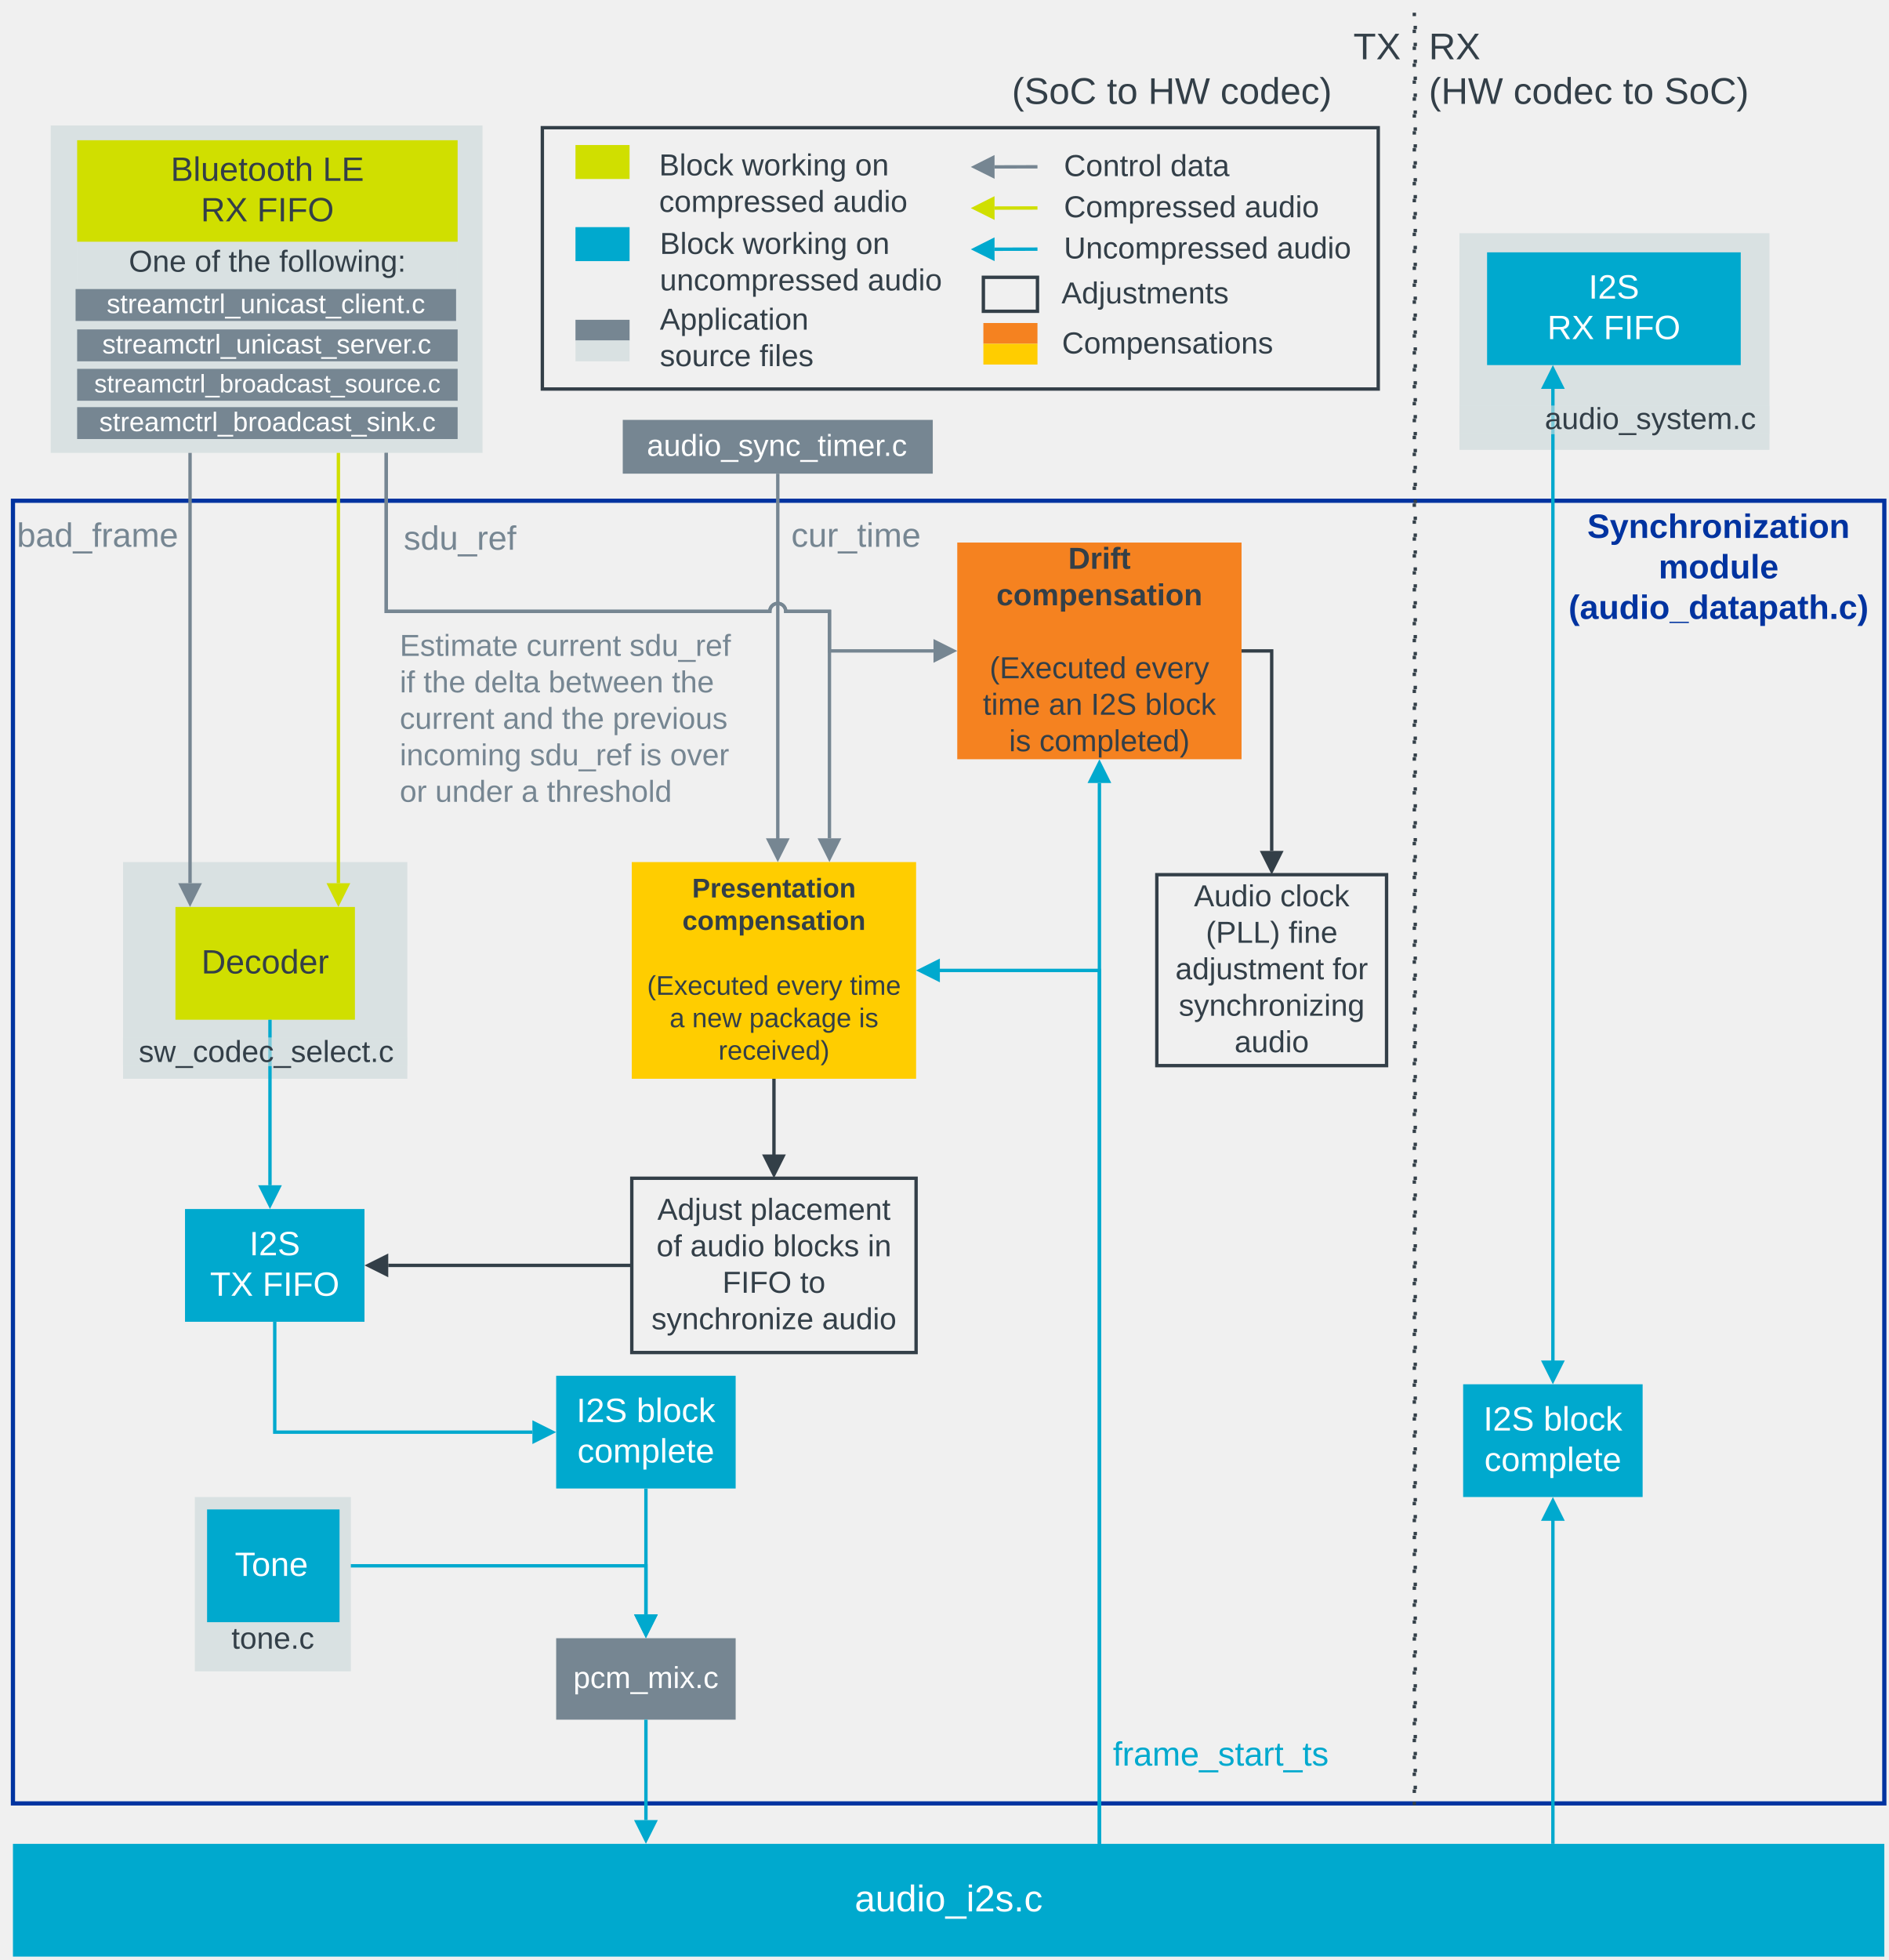
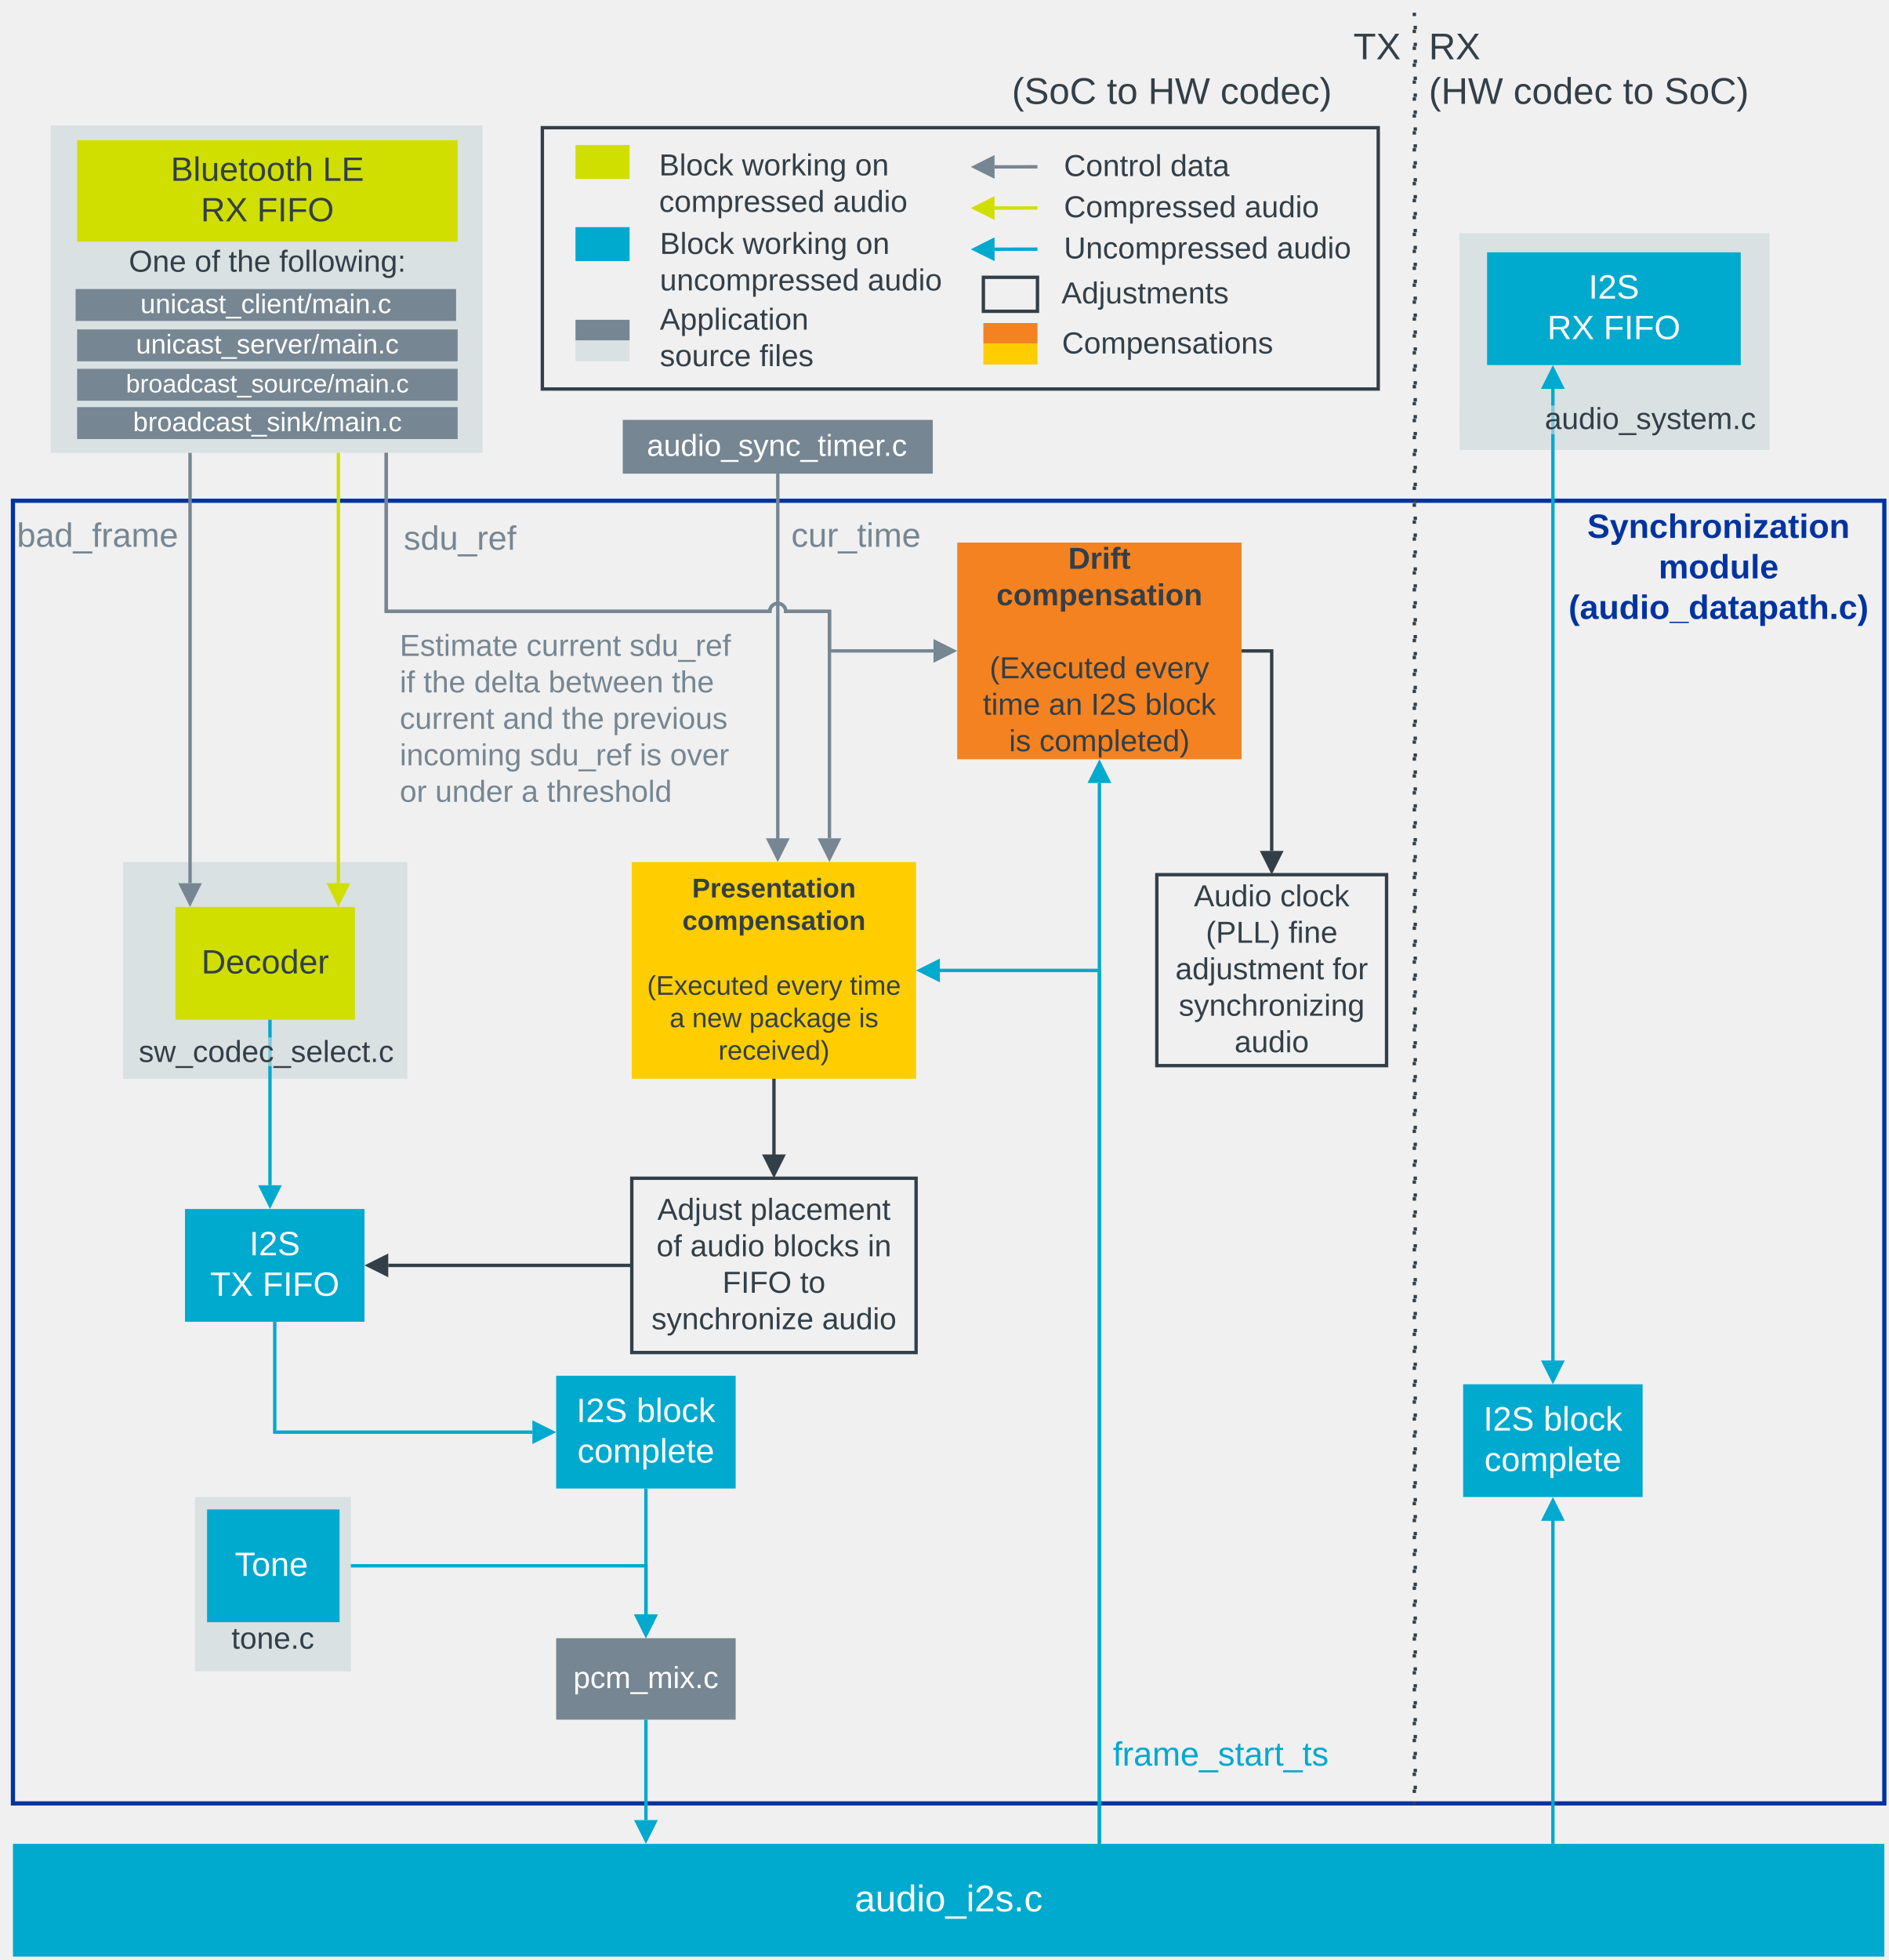
<svg xmlns="http://www.w3.org/2000/svg" xmlns:xlink="http://www.w3.org/1999/xlink" width="7.767in" height="8.059in" viewBox="0 0 559.258 580.268" xml:space="preserve" color-interpolation-filters="sRGB" class="st40">
  <style type="text/css">
	
		.st1 {fill:#d9e1e2;stroke:none;stroke-width:1}
		.st2 {fill:#00a9ce;stroke:none;stroke-width:1}
		.st3 {fill:#ffffff;font-family:Arial;font-size:0.917em}
		.st4 {fill:none;stroke:#0033a0;stroke-width:1.25}
		.st5 {fill:#ffffff;font-family:Arial;font-size:0.833em}
		.st6 {font-size:1em}
		.st7 {fill:#768692;stroke:none;stroke-width:1}
		.st8 {fill:#ffffff;font-family:Arial;font-size:0.75em}
		.st9 {fill:none;stroke:#333f48;stroke-dasharray:0.01,5;stroke-width:1}
		.st10 {fill:none;stroke:none;stroke-width:1}
		.st11 {fill:#333f48;font-family:Arial;font-size:0.917em}
		.st12 {fill:#768692;font-family:Arial;font-size:0.833em}
		.st13 {fill:#00a9ce;font-family:Arial;font-size:0.833em}
		.st14 {fill:#0033a0;font-family:Arial;font-size:0.833em;font-weight:bold}
		.st15 {fill:#d0df00;stroke:none;stroke-width:1}
		.st16 {fill:#333f48;font-family:Arial;font-size:0.833em}
		.st17 {fill:#ffcd00;stroke:none;stroke-width:1}
		.st18 {fill:#333f48;font-family:Arial;font-size:0.667em;font-weight:bold}
		.st19 {font-size:1em;font-weight:normal}
		.st20 {fill:#f58220;stroke:none;stroke-width:1}
		.st21 {fill:#333f48;font-family:Arial;font-size:0.75em;font-weight:bold}
		.st22 {marker-end:url(#mrkr4-82);stroke:#00a9ce;stroke-linecap:butt;stroke-width:1}
		.st23 {fill:#00a9ce;fill-opacity:1;stroke:#00a9ce;stroke-opacity:1;stroke-width:0.284}
		.st24 {marker-start:url(#mrkr4-98);stroke:#00a9ce;stroke-linecap:butt;stroke-width:1}
		.st25 {marker-start:url(#mrkr4-114);stroke:#768692;stroke-linecap:butt;stroke-width:1}
		.st26 {fill:#768692;fill-opacity:1;stroke:#768692;stroke-opacity:1;stroke-width:0.284}
		.st27 {marker-start:url(#mrkr4-120);stroke:#333f48;stroke-linecap:butt;stroke-width:1}
		.st28 {fill:#333f48;fill-opacity:1;stroke:#333f48;stroke-opacity:1;stroke-width:0.284}
		.st29 {marker-end:url(#mrkr4-126);stroke:#768692;stroke-linecap:butt;stroke-width:1}
		.st30 {fill:#768692;font-family:Arial;font-size:0.75em}
		.st31 {fill:none;stroke:#333f48;stroke-width:1}
		.st32 {fill:#333f48;font-family:Arial;font-size:0.75em}
		.st33 {marker-end:url(#mrkr4-82);marker-start:url(#mrkr4-98);stroke:#00a9ce;stroke-linecap:butt;stroke-width:1}
		.st34 {marker-end:url(#mrkr4-159);stroke:#333f48;stroke-linecap:butt;stroke-width:1}
		.st35 {marker-end:url(#mrkr4-206);stroke:#d0df00;stroke-linecap:butt;stroke-width:1}
		.st36 {fill:#d0df00;fill-opacity:1;stroke:#d0df00;stroke-opacity:1;stroke-width:0.284}
		.st37 {fill:#d9e1e2;fill-opacity:0.58;stroke:none;stroke-width:1}
		.st38 {fill:#ffffff;font-family:Arial;font-size:0.667em}
		.st39 {fill:#ffffff;font-family:Arial;font-size:0.625em}
		.st40 {fill:none;fill-rule:evenodd;font-size:12px;overflow:visible;stroke-linecap:square;stroke-miterlimit:3}
	
	</style>
  <defs id="Markers">
    <g id="lend4">
      <path d="M 2 1 L 0 0 L 2 -1 L 2 1 " style="stroke:none" />
    </g>
    <marker id="mrkr4-82" class="st23" refX="-7.04" orient="auto" markerUnits="strokeWidth" overflow="visible">
      <use xlink:href="#lend4" transform="scale(-3.52,-3.52) " />
    </marker>
    <marker id="mrkr4-98" class="st23" refX="6.68" orient="auto" markerUnits="strokeWidth" overflow="visible">
      <use xlink:href="#lend4" transform="scale(3.52) " />
    </marker>
    <marker id="mrkr4-114" class="st26" refX="6.68" orient="auto" markerUnits="strokeWidth" overflow="visible">
      <use xlink:href="#lend4" transform="scale(3.52) " />
    </marker>
    <marker id="mrkr4-120" class="st28" refX="6.68" orient="auto" markerUnits="strokeWidth" overflow="visible">
      <use xlink:href="#lend4" transform="scale(3.52) " />
    </marker>
    <marker id="mrkr4-126" class="st26" refX="-7.04" orient="auto" markerUnits="strokeWidth" overflow="visible">
      <use xlink:href="#lend4" transform="scale(-3.52,-3.52) " />
    </marker>
    <marker id="mrkr4-159" class="st28" refX="-7.04" orient="auto" markerUnits="strokeWidth" overflow="visible">
      <use xlink:href="#lend4" transform="scale(-3.52,-3.52) " />
    </marker>
    <marker id="mrkr4-206" class="st36" refX="-7.04" orient="auto" markerUnits="strokeWidth" overflow="visible">
      <use xlink:href="#lend4" transform="scale(-3.52,-3.52) " />
    </marker>
  </defs>
  <g>
    <g id="shape41-1" transform="translate(432.184,-447.084)">
      <rect x="0" y="516.115" width="91.808" height="64.153" class="st1" />
    </g>
    <g id="shape23-3" transform="translate(3.83465,-1)">
      <rect x="0" y="546.887" width="554.173" height="33.38" class="st2" />
      <text x="249.26" y="566.88" class="st3">audio_i2s.c</text>
    </g>
    <g id="shape25-6" transform="translate(3.83465,-46.3543)">
      <rect x="0" y="194.597" width="554.173" height="385.671" class="st4" />
    </g>
    <g id="shape31-8" transform="translate(440.37,-472.187)">
      <rect x="0" y="546.887" width="75.118" height="33.38" class="st2" />
      <text x="30.05" y="560.58" class="st5">I2S <tspan x="17.84" dy="1.2em" class="st6">RX FIFO</tspan>
      </text>
    </g>
    <g id="shape32-12" transform="translate(184.419,-440.042)">
      <rect x="0" y="564.349" width="91.808" height="15.919" class="st7" />
      <text x="7.14" y="575.01" class="st8">audio_sync_timer.c</text>
    </g>
    <g id="shape33-15" transform="translate(418.827,-46.3543)">
      <path d="M0 580.27 L0.28 580.27 L0.28 50.19 L0 50.19 L0 580.27 Z" class="st9" />
    </g>
    <g id="shape34-17" transform="translate(419.11,-541)">
      <rect x="0" y="543.417" width="127.877" height="36.85" class="st10" />
      <text x="4" y="558.54" class="st11">RX <tspan x="4" dy="1.2em" class="st6">(HW codec to SoC)</tspan>
      </text>
    </g>
    <g id="shape36-21" transform="translate(290.95,-539.583)">
      <rect x="0" y="540.583" width="127.877" height="39.685" class="st10" />
      <text x="109.82" y="557.13" class="st11">TX <tspan x="124.877" dy="1.2em" text-anchor="end" class="st6">(SoC to HW codec)</tspan>
      </text>
    </g>
    <g id="shape58-25" transform="translate(1,-410.765)">
      <rect x="0" y="559.008" width="56.693" height="21.26" class="st10" />
      <text x="4" y="572.64" class="st12">bad_frame</text>
    </g>
    <g id="shape65-28" transform="translate(114.386,-409.898)">
      <rect x="0" y="559.008" width="42.52" height="21.26" class="st10" />
      <text x="5.16" y="572.64" class="st12">sdu_ref</text>
    </g>
    <g id="shape76-31" transform="translate(230.323,-410.765)">
      <rect x="0" y="559.008" width="53.15" height="21.26" class="st10" />
      <text x="4" y="572.64" class="st12">cur_time</text>
    </g>
    <g id="shape79-34" transform="translate(325.567,-52.0236)">
      <rect x="0" y="563.26" width="76.961" height="17.008" class="st10" />
      <text x="4" y="574.76" class="st13">frame_start_ts</text>
    </g>
    <g id="shape84-37" transform="translate(459.858,-393.598)">
      <rect x="0" y="543.417" width="98.15" height="36.85" class="st10" />
      <text x="10.18" y="552.84" class="st14">Synchronization <tspan x="31.3" dy="1.2em" class="st6">module </tspan>
        <tspan x="4.63" dy="1.2em" class="st6">(audio_datapath.c)</tspan>
      </text>
    </g>
    <g id="shape102-42" transform="translate(15.0144,-446.198)">
      <rect x="0" y="483.34" width="127.877" height="96.928" class="st1" />
    </g>
    <g id="shape103-44" transform="translate(22.8439,-508.711)">
      <rect x="0" y="550.22" width="112.677" height="30.047" class="st15" />
      <text x="27.71" y="562.24" class="st16">Bluetooth LE <tspan x="36.62" dy="1.2em" class="st6">RX FIFO</tspan>
      </text>
    </g>
    <g id="shape107-48" transform="translate(54.7874,-188.949)">
      <rect x="0" y="546.887" width="53.15" height="33.38" class="st2" />
      <text x="19.07" y="560.58" class="st5">I2S <tspan x="7.41" dy="1.2em" class="st6">T</tspan>X FIFO</text>
    </g>
    <g id="shape108-52" transform="translate(164.701,-139.581)">
      <rect x="0" y="546.887" width="53.15" height="33.38" class="st2" />
      <text x="6.01" y="560.58" class="st5">I2S block <tspan x="6.29" dy="1.2em" class="st6">complete</tspan>
      </text>
    </g>
    <g id="shape110-56" transform="translate(164.701,-71.1485)">
      <rect x="0" y="556.155" width="53.15" height="24.113" class="st7" />
      <text x="5.07" y="570.91" class="st8">pcm_mix.c</text>
    </g>
    <g id="shape112-59" transform="translate(187.094,-260.892)">
      <rect x="0" y="516.115" width="84.189" height="64.153" class="st17" />
      <text x="17.87" y="526.59" class="st18">Presentation <tspan x="14.98" dy="1.2em" class="st6">compensation  </tspan>
        <tspan x="4.52" dy="2.4em" class="st19">(Executed every time </tspan>
        <tspan x="11.19" dy="1.2em" class="st19">a new package is </tspan>
        <tspan x="25.64" dy="1.2em" class="st19">received)</tspan>
      </text>
    </g>
    <g id="shape113-66" transform="translate(283.472,-355.489)">
      <rect x="0" y="516.115" width="84.189" height="64.153" class="st20" />
      <text x="32.85" y="523.89" class="st21">Drift <tspan x="11.59" dy="1.2em" class="st6">compensation  </tspan>
        <tspan x="9.58" dy="2.4em" class="st19">(Executed every </tspan>
        <tspan x="7.58" dy="1.2em" class="st19">time an I2S block </tspan>
        <tspan x="15.33" dy="1.2em" class="st19">is completed)</tspan>
      </text>
    </g>
    <g id="shape118-73" transform="translate(433.283,-137.063)">
      <rect x="0" y="546.887" width="53.15" height="33.38" class="st2" />
      <text x="6.01" y="560.58" class="st5">I2S block <tspan x="6.29" dy="1.2em" class="st6">complete</tspan>
      </text>
    </g>
    <g id="shape126-77" transform="translate(81.3622,-188.949)">
      <path d="M0 580.27 L0 612.95 L76.3 612.95" class="st22" />
    </g>
    <g id="shape127-83" transform="translate(184.189,-139.581)">
      <path d="M7.09 580.27 L7.09 617.55" class="st22" />
    </g>
    <g id="shape129-88" transform="translate(100.553,-116.698)">
      <path d="M0 580.27 L90.72 580.27 L90.72 594.67" class="st22" />
    </g>
    <g id="shape131-93" transform="translate(452.772,-137.063)">
      <path d="M7.09 586.95 L7.09 587.31 L7.09 682.95" class="st24" />
    </g>
    <g id="shape132-99" transform="translate(318.48,-34.3804)">
      <path d="M7.09 580.27 L7.09 266.2" class="st22" />
    </g>
    <g id="shape133-104" transform="translate(271.283,-292.969)">
      <path d="M6.68 580.27 L7.04 580.27 L54.28 580.27 L54.28 838.86" class="st24" />
    </g>
    <g id="shape134-109" transform="translate(223.236,-325.045)">
      <path d="M7.09 573.59 L7.09 573.23 L7.09 465.27" class="st25" />
    </g>
    <g id="shape136-115" transform="translate(222.102,-231.44)">
      <path d="M7.09 573.59 L7.09 573.23 L7.09 550.82" class="st27" />
    </g>
    <g id="shape137-121" transform="translate(114.386,-446.198)">
      <path d="M0 580.27 L0 627.2 L113.57 627.2 A2.362 2.362 0 0 1 118.3 627.2 L131.24 627.2 L131.24 638.9 L162.05 638.9" class="st29" />
    </g>
    <g id="shape140-127" transform="translate(114.386,-335.115)">
      <rect x="0" y="516.115" width="112.677" height="64.153" class="st10" />
      <text x="4" y="529.29" class="st30">Estimate current sdu_ref <tspan x="4" dy="1.2em" class="st6">if the delta between the </tspan>
        <tspan x="4" dy="1.2em" class="st6">current and the previous </tspan>
        <tspan x="4" dy="1.2em" class="st6">incoming sdu_ref is over </tspan>
        <tspan x="4" dy="1.2em" class="st6">or under a threshold</tspan>
      </text>
    </g>
    <g id="shape142-134" transform="translate(187.094,-179.839)">
      <rect x="0" y="528.667" width="84.189" height="51.601" class="st31" />
      <text x="7.58" y="540.97" class="st32">Adjust placement <tspan x="7.32" dy="1.2em" class="st6">of audio blocks in </tspan>
        <tspan x="26.84" dy="1.2em" class="st6">FIFO to </tspan>
        <tspan x="5.82" dy="1.2em" class="st6">synchronize audio</tspan>
      </text>
    </g>
    <g id="shape143-140" transform="translate(452.772,-170.443)">
      <path d="M7.09 573.59 L7.09 573.23 L7.09 285.56" class="st33" />
    </g>
    <g id="shape144-147" transform="translate(342.575,-264.785)">
      <rect x="0" y="523.738" width="68.031" height="56.53" class="st31" />
      <text x="11" y="533.1" class="st32">Audio clock <tspan x="14.51" dy="1.2em" class="st6">(PLL) fine </tspan>
        <tspan x="5.5" dy="1.2em" class="st6">adjustment for </tspan>
        <tspan x="6.5" dy="1.2em" class="st6">synchronizing </tspan>
        <tspan x="23.01" dy="1.2em" class="st6">audio</tspan>
      </text>
    </g>
    <g id="shape145-154" transform="translate(187.094,-198.553)">
      <path d="M0 573.18 L-72.12 573.18" class="st34" />
    </g>
    <g id="shape146-160" transform="translate(365.039,-387.565)">
      <path d="M2.62 580.27 L11.55 580.27 L11.55 639.48" class="st34" />
    </g>
    <g id="shape147-165" transform="translate(184.189,-71.1485)">
      <path d="M7.09 580.27 L7.09 610" class="st22" />
    </g>
    <g id="group169-170" transform="translate(57.6929,-85.4619)">
      <g id="shape111-171">
        <rect x="0" y="528.667" width="46.205" height="51.601" class="st1" />
        <text x="10.84" y="573.57" class="st32">tone.c</text>
      </g>
      <g id="shape109-174" transform="translate(3.62835,-14.5462)">
        <rect x="0" y="546.887" width="39.231" height="33.38" class="st2" />
        <text x="8.22" y="566.58" class="st5">Tone</text>
      </g>
    </g>
    <g id="group172-177" transform="translate(36.4331,-260.892)">
      <g id="shape105-178">
        <rect x="0" y="516.115" width="84.189" height="64.153" class="st1" />
      </g>
      <g id="shape104-180" transform="translate(15.5197,-17.4799)">
        <rect x="0" y="546.887" width="53.15" height="33.38" class="st15" />
        <text x="7.68" y="566.58" class="st16">Decoder</text>
      </g>
    </g>
    <g id="shape121-183" transform="translate(72.8583,-278.372)">
      <path d="M7.09 580.27 L7.09 629.27" class="st22" />
    </g>
    <g id="group180-188" transform="translate(160.608,-465.1)">
      <g id="shape148-189">
        <rect x="0" y="502.899" width="247.533" height="77.368" class="st31" />
      </g>
      <g id="shape149-191" transform="translate(9.8103,-62.1805)">
        <rect x="0" y="570.207" width="16.019" height="10.061" class="st15" />
      </g>
      <g id="shape150-193" transform="translate(146.62,-72.8551)">
        <path d="M0 587.33 L-12.71 587.36" class="st29" />
      </g>
      <g id="shape151-198" transform="translate(150.455,-60.7159)">
        <rect x="0" y="570.207" width="71.566" height="10.061" class="st10" />
        <text x="4" y="577.94" class="st32">Control data</text>
      </g>
      <g id="shape152-201" transform="translate(146.62,-60.6661)">
        <path d="M0 587.33 L-12.71 587.36" class="st35" />
      </g>
      <g id="shape153-207" transform="translate(150.455,-48.5269)">
        <rect x="0" y="570.207" width="97.078" height="10.061" class="st10" />
        <text x="4" y="577.94" class="st32">Compressed audio</text>
      </g>
      <g id="shape154-210" transform="translate(146.62,-48.4772)">
        <path d="M0 587.33 L-12.71 587.36" class="st22" />
      </g>
      <g id="shape155-215" transform="translate(150.455,-36.3379)">
        <rect x="0" y="570.207" width="97.078" height="10.061" class="st10" />
        <text x="4" y="577.94" class="st32">Uncompressed audio</text>
      </g>
      <g id="shape156-218" transform="translate(9.8103,-37.8674)">
        <rect x="0" y="570.207" width="16.019" height="10.061" class="st2" />
      </g>
      <g id="shape157-220" transform="translate(30.5818,-49.9125)">
        <rect x="0" y="559.008" width="97.078" height="21.26" class="st10" />
        <text x="4" y="566.94" class="st32">Block working on <tspan x="4" dy="1.2em" class="st6">compressed audio</tspan>
        </text>
      </g>
      <g id="shape158-224" transform="translate(30.7987,-26.6684)">
        <rect x="0" y="559.008" width="97.078" height="21.26" class="st10" />
        <text x="4" y="566.94" class="st32">Block working on <tspan x="4" dy="1.2em" class="st6">uncompressed audio</tspan>
        </text>
      </g>
      <g id="shape165-228" transform="translate(30.7987,-2.81661)">
        <rect x="0" y="556.155" width="97.078" height="24.113" class="st10" />
        <text x="4" y="565.51" class="st32">Application <tspan x="4" dy="1.2em" class="st6">source files</tspan>
        </text>
      </g>
      <g id="shape166-232" transform="translate(9.81029,-14.3497)">
        <rect x="0" y="574.121" width="16.019" height="6.147" class="st7" />
      </g>
      <g id="shape167-234" transform="translate(9.81029,-8.20295)">
        <rect x="0" y="574.121" width="16.019" height="6.147" class="st1" />
      </g>
      <g id="shape173-236" transform="translate(130.6,-23.0151)">
        <rect x="0" y="570.207" width="16.019" height="10.061" class="st31" />
      </g>
      <g id="shape174-238" transform="translate(149.738,-23.0151)">
        <rect x="0" y="570.207" width="97.078" height="10.061" class="st10" />
        <text x="4" y="577.94" class="st32">Adjustments</text>
      </g>
      <g id="shape177-241" transform="translate(130.6,-13.3948)">
        <rect x="0" y="574.121" width="16.019" height="6.147" class="st20" />
      </g>
      <g id="shape178-243" transform="translate(130.6,-7.24803)">
        <rect x="0" y="574.121" width="16.019" height="6.147" class="st17" />
      </g>
      <g id="shape179-245" transform="translate(149.876,-8.20295)">
        <rect x="0" y="570.207" width="97.078" height="10.061" class="st10" />
        <text x="4" y="577.94" class="st32">Compensations</text>
      </g>
    </g>
    <g id="shape119-248" transform="translate(49.189,-446.198)">
      <path d="M7.09 580.27 L7.09 707.67" class="st29" />
    </g>
    <g id="shape120-253" transform="translate(107.299,-446.198)">
      <path d="M-7.09 580.27 L-7.09 707.67" class="st35" />
    </g>
    <g id="shape182-258" transform="translate(114.386,-446.198)">
      <path d="M0 580.27 L0 627.2 L113.57 627.2 A2.362 2.362 0 1 1 118.3 627.2 L131.24 627.2 L131.24 694.38" class="st29" />
    </g>
    <g id="shape183-263" transform="translate(432.184,-451.709)">
      <rect x="0" y="571.764" width="91.808" height="8.504" class="st37" />
      <text x="25.28" y="578.72" class="st32">audio_system.c</text>
    </g>
    <g id="shape184-266" transform="translate(22.3845,-485.254)">
      <rect x="0" y="570.823" width="112.677" height="9.445" class="st7" />
-       <text x="9.21" y="577.95" class="st38">streamctrl_unicast_client.c</text>
+       <text x="56.34" y="577.95" class="st38" text-anchor="middle">unicast_client/main.c</text>
    </g>
    <g id="shape185-269" transform="translate(22.8439,-473.303)">
      <rect x="0" y="570.823" width="112.677" height="9.445" class="st7" />
-       <text x="7.43" y="577.95" class="st38">streamctrl_unicast_server.c</text>
+       <text x="56.34" y="577.95" class="st38" text-anchor="middle">unicast_server/main.c</text>
    </g>
    <g id="shape186-272" transform="translate(22.8439,-461.63)">
      <rect x="0" y="570.823" width="112.677" height="9.445" class="st7" />
-       <text x="5.07" y="577.8" class="st39">streamctrl_broadcast_source.c</text>
+       <text x="56.34" y="577.8" class="st39" text-anchor="middle">broadcast_source/main.c</text>
    </g>
    <g id="shape187-275" transform="translate(22.8439,-450.291)">
      <rect x="0" y="570.823" width="112.677" height="9.445" class="st7" />
-       <text x="6.54" y="577.95" class="st38">streamctrl_broadcast_sink.c</text>
+       <text x="56.34" y="577.95" class="st38" text-anchor="middle">broadcast_sink/main.c</text>
    </g>
    <g id="shape188-278" transform="translate(36.4331,-264.622)">
      <rect x="0" y="571.764" width="84.189" height="8.504" class="st37" />
      <text x="4.65" y="579.02" class="st32">sw_codec_select.c</text>
    </g>
    <g id="shape190-281" transform="translate(22.8439,-496.655)">
      <rect x="0" y="568.521" width="112.677" height="11.747" class="st37" />
      <text x="15.31" y="577.09" class="st32">One of the following:</text>
    </g>
  </g>
</svg>
